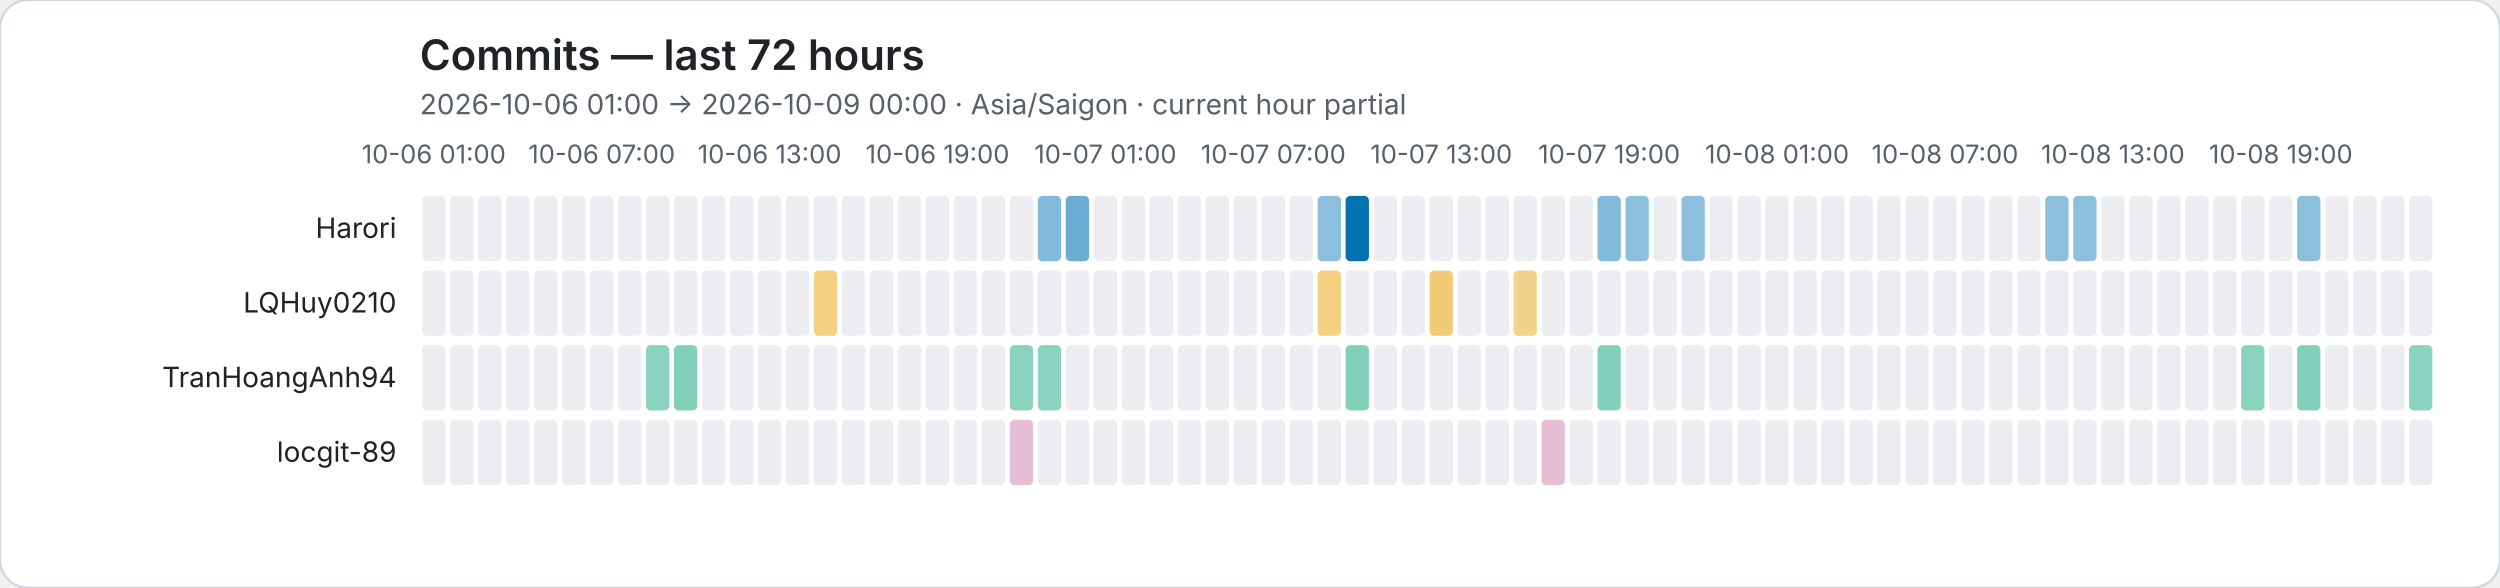
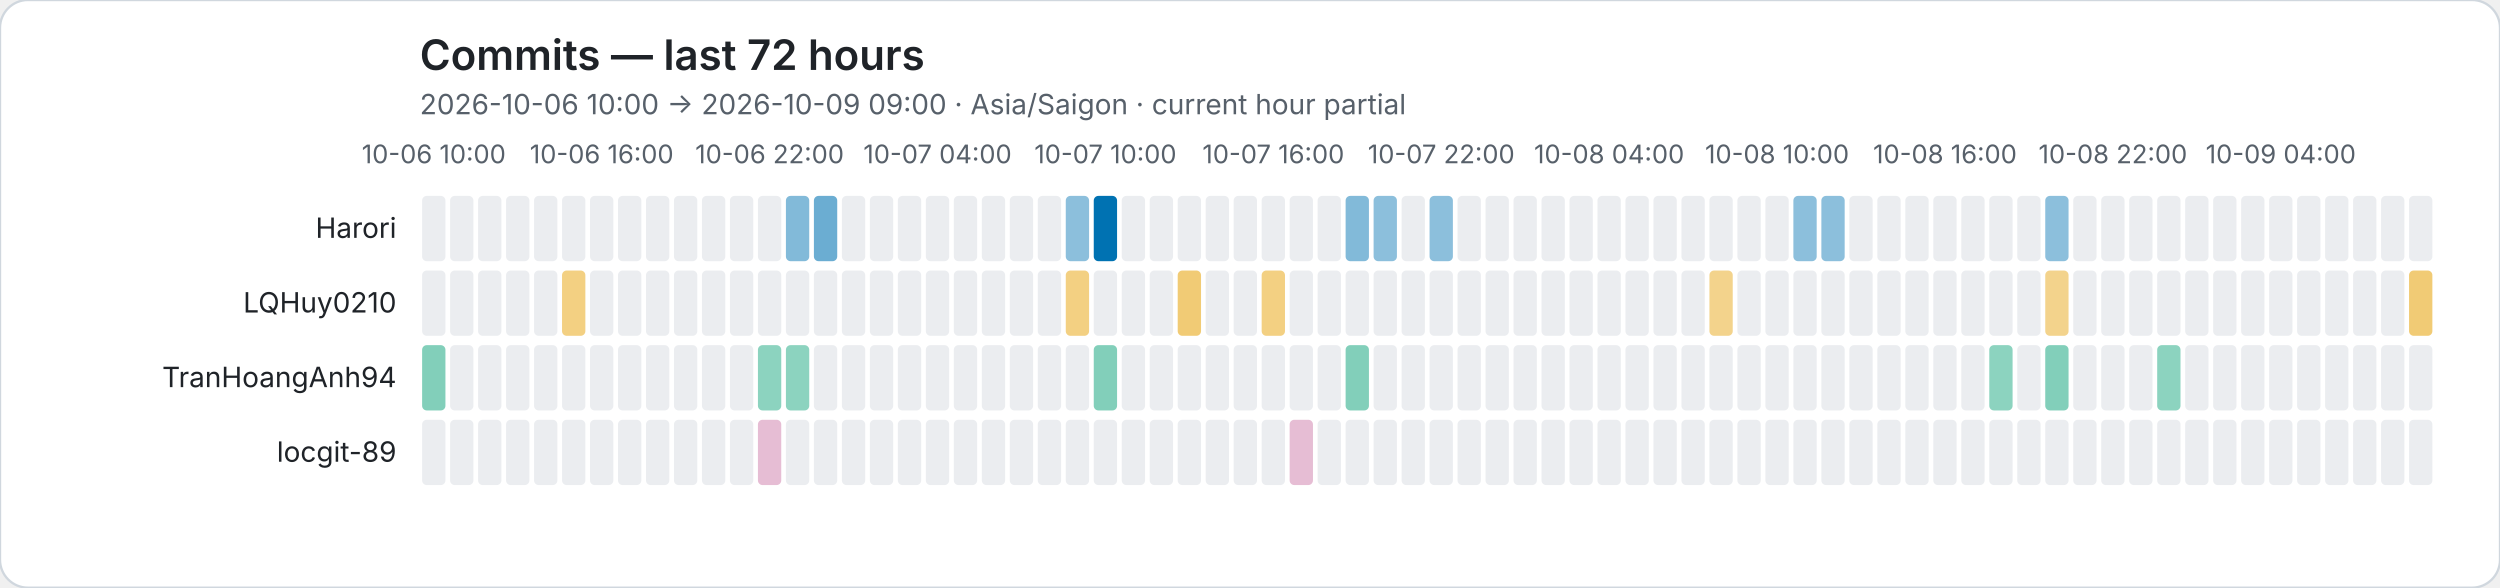
<svg xmlns="http://www.w3.org/2000/svg" role="img" viewBox="0 0 1072 252">
  <rect width="1072" height="252" rx="12" fill="#ffffff" stroke="#d0d7de" />
  <style>text{font-family:system-ui,-apple-system,BlinkMacSystemFont,"Segoe UI",sans-serif}.axis{fill:#57606a;font-size:11px}.heading{fill:#1f2328;font-size:18px;font-weight:600}.subheading{fill:#57606a;font-size:12px}.name{fill:#1f2328;font-size:12px}</style>
  <text class="heading" x="180" y="30">Commits — last 72 hours</text>
-   <text class="subheading" x="180" y="49">2026-10-06 01:00 → 2026-10-09 00:00 · Asia/Saigon · current hour partial</text>
-   <text class="axis" x="186" y="70" text-anchor="middle">10-06 01:00</text>
-   <text class="axis" x="258" y="70" text-anchor="middle">10-06 07:00</text>
-   <text class="axis" x="330" y="70" text-anchor="middle">10-06 13:00</text>
-   <text class="axis" x="402" y="70" text-anchor="middle">10-06 19:00</text>
-   <text class="axis" x="474" y="70" text-anchor="middle">10-07 01:00</text>
-   <text class="axis" x="546" y="70" text-anchor="middle">10-07 07:00</text>
-   <text class="axis" x="618" y="70" text-anchor="middle">10-07 13:00</text>
-   <text class="axis" x="690" y="70" text-anchor="middle">10-07 19:00</text>
-   <text class="axis" x="762" y="70" text-anchor="middle">10-08 01:00</text>
-   <text class="axis" x="834" y="70" text-anchor="middle">10-08 07:00</text>
-   <text class="axis" x="906" y="70" text-anchor="middle">10-08 13:00</text>
-   <text class="axis" x="978" y="70" text-anchor="middle">10-08 19:00</text>
+   <text class="subheading" x="180" y="49">2026-10-06 10:00 → 2026-10-09 09:00 · Asia/Saigon · current hour partial</text>
+   <text class="axis" x="186" y="70" text-anchor="middle">10-06 10:00</text>
+   <text class="axis" x="258" y="70" text-anchor="middle">10-06 16:00</text>
+   <text class="axis" x="330" y="70" text-anchor="middle">10-06 22:00</text>
+   <text class="axis" x="402" y="70" text-anchor="middle">10-07 04:00</text>
+   <text class="axis" x="474" y="70" text-anchor="middle">10-07 10:00</text>
+   <text class="axis" x="546" y="70" text-anchor="middle">10-07 16:00</text>
+   <text class="axis" x="618" y="70" text-anchor="middle">10-07 22:00</text>
+   <text class="axis" x="690" y="70" text-anchor="middle">10-08 04:00</text>
+   <text class="axis" x="762" y="70" text-anchor="middle">10-08 10:00</text>
+   <text class="axis" x="834" y="70" text-anchor="middle">10-08 16:00</text>
+   <text class="axis" x="906" y="70" text-anchor="middle">10-08 22:00</text>
+   <text class="axis" x="978" y="70" text-anchor="middle">10-09 04:00</text>
  <text class="name" x="170" y="102" text-anchor="end">Harori</text>
  <rect data-hour="0" x="181" y="84" width="10" height="28" rx="2" fill="#ebedf0" />
  <rect data-hour="1" x="193" y="84" width="10" height="28" rx="2" fill="#ebedf0" />
  <rect data-hour="2" x="205" y="84" width="10" height="28" rx="2" fill="#ebedf0" />
  <rect data-hour="3" x="217" y="84" width="10" height="28" rx="2" fill="#ebedf0" />
  <rect data-hour="4" x="229" y="84" width="10" height="28" rx="2" fill="#ebedf0" />
  <rect data-hour="5" x="241" y="84" width="10" height="28" rx="2" fill="#ebedf0" />
  <rect data-hour="6" x="253" y="84" width="10" height="28" rx="2" fill="#ebedf0" />
  <rect data-hour="7" x="265" y="84" width="10" height="28" rx="2" fill="#ebedf0" />
  <rect data-hour="8" x="277" y="84" width="10" height="28" rx="2" fill="#ebedf0" />
  <rect data-hour="9" x="289" y="84" width="10" height="28" rx="2" fill="#ebedf0" />
  <rect data-hour="10" x="301" y="84" width="10" height="28" rx="2" fill="#ebedf0" />
  <rect data-hour="11" x="313" y="84" width="10" height="28" rx="2" fill="#ebedf0" />
  <rect data-hour="12" x="325" y="84" width="10" height="28" rx="2" fill="#ebedf0" />
-   <rect data-hour="13" x="337" y="84" width="10" height="28" rx="2" fill="#ebedf0" />
-   <rect data-hour="14" x="349" y="84" width="10" height="28" rx="2" fill="#ebedf0" />
+   <rect data-hour="13" x="337" y="84" width="10" height="28" rx="2" fill="rgba(0, 114, 178, 0.49)" />
+   <rect data-hour="14" x="349" y="84" width="10" height="28" rx="2" fill="rgba(0, 114, 178, 0.58)" />
  <rect data-hour="15" x="361" y="84" width="10" height="28" rx="2" fill="#ebedf0" />
  <rect data-hour="16" x="373" y="84" width="10" height="28" rx="2" fill="#ebedf0" />
  <rect data-hour="17" x="385" y="84" width="10" height="28" rx="2" fill="#ebedf0" />
  <rect data-hour="18" x="397" y="84" width="10" height="28" rx="2" fill="#ebedf0" />
  <rect data-hour="19" x="409" y="84" width="10" height="28" rx="2" fill="#ebedf0" />
  <rect data-hour="20" x="421" y="84" width="10" height="28" rx="2" fill="#ebedf0" />
  <rect data-hour="21" x="433" y="84" width="10" height="28" rx="2" fill="#ebedf0" />
-   <rect data-hour="22" x="445" y="84" width="10" height="28" rx="2" fill="rgba(0, 114, 178, 0.49)" />
-   <rect data-hour="23" x="457" y="84" width="10" height="28" rx="2" fill="rgba(0, 114, 178, 0.58)" />
-   <rect data-hour="24" x="469" y="84" width="10" height="28" rx="2" fill="#ebedf0" />
+   <rect data-hour="22" x="445" y="84" width="10" height="28" rx="2" fill="#ebedf0" />
+   <rect data-hour="23" x="457" y="84" width="10" height="28" rx="2" fill="rgba(0, 114, 178, 0.45)" />
+   <rect data-hour="24" x="469" y="84" width="10" height="28" rx="2" fill="rgba(0, 114, 178, 1.00)" />
  <rect data-hour="25" x="481" y="84" width="10" height="28" rx="2" fill="#ebedf0" />
  <rect data-hour="26" x="493" y="84" width="10" height="28" rx="2" fill="#ebedf0" />
  <rect data-hour="27" x="505" y="84" width="10" height="28" rx="2" fill="#ebedf0" />
  <rect data-hour="28" x="517" y="84" width="10" height="28" rx="2" fill="#ebedf0" />
  <rect data-hour="29" x="529" y="84" width="10" height="28" rx="2" fill="#ebedf0" />
  <rect data-hour="30" x="541" y="84" width="10" height="28" rx="2" fill="#ebedf0" />
  <rect data-hour="31" x="553" y="84" width="10" height="28" rx="2" fill="#ebedf0" />
-   <rect data-hour="32" x="565" y="84" width="10" height="28" rx="2" fill="rgba(0, 114, 178, 0.45)" />
-   <rect data-hour="33" x="577" y="84" width="10" height="28" rx="2" fill="rgba(0, 114, 178, 1.00)" />
-   <rect data-hour="34" x="589" y="84" width="10" height="28" rx="2" fill="#ebedf0" />
+   <rect data-hour="32" x="565" y="84" width="10" height="28" rx="2" fill="#ebedf0" />
+   <rect data-hour="33" x="577" y="84" width="10" height="28" rx="2" fill="rgba(0, 114, 178, 0.49)" />
+   <rect data-hour="34" x="589" y="84" width="10" height="28" rx="2" fill="rgba(0, 114, 178, 0.45)" />
  <rect data-hour="35" x="601" y="84" width="10" height="28" rx="2" fill="#ebedf0" />
-   <rect data-hour="36" x="613" y="84" width="10" height="28" rx="2" fill="#ebedf0" />
+   <rect data-hour="36" x="613" y="84" width="10" height="28" rx="2" fill="rgba(0, 114, 178, 0.45)" />
  <rect data-hour="37" x="625" y="84" width="10" height="28" rx="2" fill="#ebedf0" />
  <rect data-hour="38" x="637" y="84" width="10" height="28" rx="2" fill="#ebedf0" />
  <rect data-hour="39" x="649" y="84" width="10" height="28" rx="2" fill="#ebedf0" />
  <rect data-hour="40" x="661" y="84" width="10" height="28" rx="2" fill="#ebedf0" />
  <rect data-hour="41" x="673" y="84" width="10" height="28" rx="2" fill="#ebedf0" />
-   <rect data-hour="42" x="685" y="84" width="10" height="28" rx="2" fill="rgba(0, 114, 178, 0.49)" />
-   <rect data-hour="43" x="697" y="84" width="10" height="28" rx="2" fill="rgba(0, 114, 178, 0.45)" />
+   <rect data-hour="42" x="685" y="84" width="10" height="28" rx="2" fill="#ebedf0" />
+   <rect data-hour="43" x="697" y="84" width="10" height="28" rx="2" fill="#ebedf0" />
  <rect data-hour="44" x="709" y="84" width="10" height="28" rx="2" fill="#ebedf0" />
-   <rect data-hour="45" x="721" y="84" width="10" height="28" rx="2" fill="rgba(0, 114, 178, 0.45)" />
+   <rect data-hour="45" x="721" y="84" width="10" height="28" rx="2" fill="#ebedf0" />
  <rect data-hour="46" x="733" y="84" width="10" height="28" rx="2" fill="#ebedf0" />
  <rect data-hour="47" x="745" y="84" width="10" height="28" rx="2" fill="#ebedf0" />
  <rect data-hour="48" x="757" y="84" width="10" height="28" rx="2" fill="#ebedf0" />
-   <rect data-hour="49" x="769" y="84" width="10" height="28" rx="2" fill="#ebedf0" />
-   <rect data-hour="50" x="781" y="84" width="10" height="28" rx="2" fill="#ebedf0" />
+   <rect data-hour="49" x="769" y="84" width="10" height="28" rx="2" fill="rgba(0, 114, 178, 0.45)" />
+   <rect data-hour="50" x="781" y="84" width="10" height="28" rx="2" fill="rgba(0, 114, 178, 0.45)" />
  <rect data-hour="51" x="793" y="84" width="10" height="28" rx="2" fill="#ebedf0" />
  <rect data-hour="52" x="805" y="84" width="10" height="28" rx="2" fill="#ebedf0" />
  <rect data-hour="53" x="817" y="84" width="10" height="28" rx="2" fill="#ebedf0" />
  <rect data-hour="54" x="829" y="84" width="10" height="28" rx="2" fill="#ebedf0" />
  <rect data-hour="55" x="841" y="84" width="10" height="28" rx="2" fill="#ebedf0" />
  <rect data-hour="56" x="853" y="84" width="10" height="28" rx="2" fill="#ebedf0" />
  <rect data-hour="57" x="865" y="84" width="10" height="28" rx="2" fill="#ebedf0" />
  <rect data-hour="58" x="877" y="84" width="10" height="28" rx="2" fill="rgba(0, 114, 178, 0.45)" />
-   <rect data-hour="59" x="889" y="84" width="10" height="28" rx="2" fill="rgba(0, 114, 178, 0.45)" />
+   <rect data-hour="59" x="889" y="84" width="10" height="28" rx="2" fill="#ebedf0" />
  <rect data-hour="60" x="901" y="84" width="10" height="28" rx="2" fill="#ebedf0" />
  <rect data-hour="61" x="913" y="84" width="10" height="28" rx="2" fill="#ebedf0" />
  <rect data-hour="62" x="925" y="84" width="10" height="28" rx="2" fill="#ebedf0" />
  <rect data-hour="63" x="937" y="84" width="10" height="28" rx="2" fill="#ebedf0" />
  <rect data-hour="64" x="949" y="84" width="10" height="28" rx="2" fill="#ebedf0" />
  <rect data-hour="65" x="961" y="84" width="10" height="28" rx="2" fill="#ebedf0" />
  <rect data-hour="66" x="973" y="84" width="10" height="28" rx="2" fill="#ebedf0" />
-   <rect data-hour="67" x="985" y="84" width="10" height="28" rx="2" fill="rgba(0, 114, 178, 0.45)" />
+   <rect data-hour="67" x="985" y="84" width="10" height="28" rx="2" fill="#ebedf0" />
  <rect data-hour="68" x="997" y="84" width="10" height="28" rx="2" fill="#ebedf0" />
  <rect data-hour="69" x="1009" y="84" width="10" height="28" rx="2" fill="#ebedf0" />
  <rect data-hour="70" x="1021" y="84" width="10" height="28" rx="2" fill="#ebedf0" />
  <rect data-hour="71" x="1033" y="84" width="10" height="28" rx="2" fill="#ebedf0" />
  <text class="name" x="170" y="134" text-anchor="end">LQHuy0210</text>
  <rect data-hour="0" x="181" y="116" width="10" height="28" rx="2" fill="#ebedf0" />
  <rect data-hour="1" x="193" y="116" width="10" height="28" rx="2" fill="#ebedf0" />
  <rect data-hour="2" x="205" y="116" width="10" height="28" rx="2" fill="#ebedf0" />
  <rect data-hour="3" x="217" y="116" width="10" height="28" rx="2" fill="#ebedf0" />
  <rect data-hour="4" x="229" y="116" width="10" height="28" rx="2" fill="#ebedf0" />
-   <rect data-hour="5" x="241" y="116" width="10" height="28" rx="2" fill="#ebedf0" />
+   <rect data-hour="5" x="241" y="116" width="10" height="28" rx="2" fill="rgba(230, 159, 0, 0.49)" />
  <rect data-hour="6" x="253" y="116" width="10" height="28" rx="2" fill="#ebedf0" />
  <rect data-hour="7" x="265" y="116" width="10" height="28" rx="2" fill="#ebedf0" />
  <rect data-hour="8" x="277" y="116" width="10" height="28" rx="2" fill="#ebedf0" />
  <rect data-hour="9" x="289" y="116" width="10" height="28" rx="2" fill="#ebedf0" />
  <rect data-hour="10" x="301" y="116" width="10" height="28" rx="2" fill="#ebedf0" />
  <rect data-hour="11" x="313" y="116" width="10" height="28" rx="2" fill="#ebedf0" />
  <rect data-hour="12" x="325" y="116" width="10" height="28" rx="2" fill="#ebedf0" />
  <rect data-hour="13" x="337" y="116" width="10" height="28" rx="2" fill="#ebedf0" />
-   <rect data-hour="14" x="349" y="116" width="10" height="28" rx="2" fill="rgba(230, 159, 0, 0.49)" />
+   <rect data-hour="14" x="349" y="116" width="10" height="28" rx="2" fill="#ebedf0" />
  <rect data-hour="15" x="361" y="116" width="10" height="28" rx="2" fill="#ebedf0" />
  <rect data-hour="16" x="373" y="116" width="10" height="28" rx="2" fill="#ebedf0" />
  <rect data-hour="17" x="385" y="116" width="10" height="28" rx="2" fill="#ebedf0" />
  <rect data-hour="18" x="397" y="116" width="10" height="28" rx="2" fill="#ebedf0" />
  <rect data-hour="19" x="409" y="116" width="10" height="28" rx="2" fill="#ebedf0" />
  <rect data-hour="20" x="421" y="116" width="10" height="28" rx="2" fill="#ebedf0" />
  <rect data-hour="21" x="433" y="116" width="10" height="28" rx="2" fill="#ebedf0" />
  <rect data-hour="22" x="445" y="116" width="10" height="28" rx="2" fill="#ebedf0" />
-   <rect data-hour="23" x="457" y="116" width="10" height="28" rx="2" fill="#ebedf0" />
+   <rect data-hour="23" x="457" y="116" width="10" height="28" rx="2" fill="rgba(230, 159, 0, 0.49)" />
  <rect data-hour="24" x="469" y="116" width="10" height="28" rx="2" fill="#ebedf0" />
  <rect data-hour="25" x="481" y="116" width="10" height="28" rx="2" fill="#ebedf0" />
  <rect data-hour="26" x="493" y="116" width="10" height="28" rx="2" fill="#ebedf0" />
-   <rect data-hour="27" x="505" y="116" width="10" height="28" rx="2" fill="#ebedf0" />
+   <rect data-hour="27" x="505" y="116" width="10" height="28" rx="2" fill="rgba(230, 159, 0, 0.54)" />
  <rect data-hour="28" x="517" y="116" width="10" height="28" rx="2" fill="#ebedf0" />
  <rect data-hour="29" x="529" y="116" width="10" height="28" rx="2" fill="#ebedf0" />
-   <rect data-hour="30" x="541" y="116" width="10" height="28" rx="2" fill="#ebedf0" />
+   <rect data-hour="30" x="541" y="116" width="10" height="28" rx="2" fill="rgba(230, 159, 0, 0.49)" />
  <rect data-hour="31" x="553" y="116" width="10" height="28" rx="2" fill="#ebedf0" />
-   <rect data-hour="32" x="565" y="116" width="10" height="28" rx="2" fill="rgba(230, 159, 0, 0.49)" />
+   <rect data-hour="32" x="565" y="116" width="10" height="28" rx="2" fill="#ebedf0" />
  <rect data-hour="33" x="577" y="116" width="10" height="28" rx="2" fill="#ebedf0" />
  <rect data-hour="34" x="589" y="116" width="10" height="28" rx="2" fill="#ebedf0" />
  <rect data-hour="35" x="601" y="116" width="10" height="28" rx="2" fill="#ebedf0" />
-   <rect data-hour="36" x="613" y="116" width="10" height="28" rx="2" fill="rgba(230, 159, 0, 0.54)" />
+   <rect data-hour="36" x="613" y="116" width="10" height="28" rx="2" fill="#ebedf0" />
  <rect data-hour="37" x="625" y="116" width="10" height="28" rx="2" fill="#ebedf0" />
  <rect data-hour="38" x="637" y="116" width="10" height="28" rx="2" fill="#ebedf0" />
-   <rect data-hour="39" x="649" y="116" width="10" height="28" rx="2" fill="rgba(230, 159, 0, 0.45)" />
+   <rect data-hour="39" x="649" y="116" width="10" height="28" rx="2" fill="#ebedf0" />
  <rect data-hour="40" x="661" y="116" width="10" height="28" rx="2" fill="#ebedf0" />
  <rect data-hour="41" x="673" y="116" width="10" height="28" rx="2" fill="#ebedf0" />
  <rect data-hour="42" x="685" y="116" width="10" height="28" rx="2" fill="#ebedf0" />
  <rect data-hour="43" x="697" y="116" width="10" height="28" rx="2" fill="#ebedf0" />
  <rect data-hour="44" x="709" y="116" width="10" height="28" rx="2" fill="#ebedf0" />
  <rect data-hour="45" x="721" y="116" width="10" height="28" rx="2" fill="#ebedf0" />
-   <rect data-hour="46" x="733" y="116" width="10" height="28" rx="2" fill="#ebedf0" />
+   <rect data-hour="46" x="733" y="116" width="10" height="28" rx="2" fill="rgba(230, 159, 0, 0.45)" />
  <rect data-hour="47" x="745" y="116" width="10" height="28" rx="2" fill="#ebedf0" />
  <rect data-hour="48" x="757" y="116" width="10" height="28" rx="2" fill="#ebedf0" />
  <rect data-hour="49" x="769" y="116" width="10" height="28" rx="2" fill="#ebedf0" />
  <rect data-hour="50" x="781" y="116" width="10" height="28" rx="2" fill="#ebedf0" />
  <rect data-hour="51" x="793" y="116" width="10" height="28" rx="2" fill="#ebedf0" />
  <rect data-hour="52" x="805" y="116" width="10" height="28" rx="2" fill="#ebedf0" />
  <rect data-hour="53" x="817" y="116" width="10" height="28" rx="2" fill="#ebedf0" />
  <rect data-hour="54" x="829" y="116" width="10" height="28" rx="2" fill="#ebedf0" />
  <rect data-hour="55" x="841" y="116" width="10" height="28" rx="2" fill="#ebedf0" />
  <rect data-hour="56" x="853" y="116" width="10" height="28" rx="2" fill="#ebedf0" />
  <rect data-hour="57" x="865" y="116" width="10" height="28" rx="2" fill="#ebedf0" />
-   <rect data-hour="58" x="877" y="116" width="10" height="28" rx="2" fill="#ebedf0" />
+   <rect data-hour="58" x="877" y="116" width="10" height="28" rx="2" fill="rgba(230, 159, 0, 0.45)" />
  <rect data-hour="59" x="889" y="116" width="10" height="28" rx="2" fill="#ebedf0" />
  <rect data-hour="60" x="901" y="116" width="10" height="28" rx="2" fill="#ebedf0" />
  <rect data-hour="61" x="913" y="116" width="10" height="28" rx="2" fill="#ebedf0" />
  <rect data-hour="62" x="925" y="116" width="10" height="28" rx="2" fill="#ebedf0" />
  <rect data-hour="63" x="937" y="116" width="10" height="28" rx="2" fill="#ebedf0" />
  <rect data-hour="64" x="949" y="116" width="10" height="28" rx="2" fill="#ebedf0" />
  <rect data-hour="65" x="961" y="116" width="10" height="28" rx="2" fill="#ebedf0" />
  <rect data-hour="66" x="973" y="116" width="10" height="28" rx="2" fill="#ebedf0" />
  <rect data-hour="67" x="985" y="116" width="10" height="28" rx="2" fill="#ebedf0" />
  <rect data-hour="68" x="997" y="116" width="10" height="28" rx="2" fill="#ebedf0" />
  <rect data-hour="69" x="1009" y="116" width="10" height="28" rx="2" fill="#ebedf0" />
  <rect data-hour="70" x="1021" y="116" width="10" height="28" rx="2" fill="#ebedf0" />
-   <rect data-hour="71" x="1033" y="116" width="10" height="28" rx="2" fill="#ebedf0" />
+   <rect data-hour="71" x="1033" y="116" width="10" height="28" rx="2" fill="rgba(230, 159, 0, 0.54)" />
  <text class="name" x="170" y="166" text-anchor="end">TranHoangAnh94</text>
-   <rect data-hour="0" x="181" y="148" width="10" height="28" rx="2" fill="#ebedf0" />
+   <rect data-hour="0" x="181" y="148" width="10" height="28" rx="2" fill="rgba(0, 158, 115, 0.49)" />
  <rect data-hour="1" x="193" y="148" width="10" height="28" rx="2" fill="#ebedf0" />
  <rect data-hour="2" x="205" y="148" width="10" height="28" rx="2" fill="#ebedf0" />
  <rect data-hour="3" x="217" y="148" width="10" height="28" rx="2" fill="#ebedf0" />
  <rect data-hour="4" x="229" y="148" width="10" height="28" rx="2" fill="#ebedf0" />
  <rect data-hour="5" x="241" y="148" width="10" height="28" rx="2" fill="#ebedf0" />
  <rect data-hour="6" x="253" y="148" width="10" height="28" rx="2" fill="#ebedf0" />
  <rect data-hour="7" x="265" y="148" width="10" height="28" rx="2" fill="#ebedf0" />
-   <rect data-hour="8" x="277" y="148" width="10" height="28" rx="2" fill="rgba(0, 158, 115, 0.45)" />
-   <rect data-hour="9" x="289" y="148" width="10" height="28" rx="2" fill="rgba(0, 158, 115, 0.49)" />
+   <rect data-hour="8" x="277" y="148" width="10" height="28" rx="2" fill="#ebedf0" />
+   <rect data-hour="9" x="289" y="148" width="10" height="28" rx="2" fill="#ebedf0" />
  <rect data-hour="10" x="301" y="148" width="10" height="28" rx="2" fill="#ebedf0" />
  <rect data-hour="11" x="313" y="148" width="10" height="28" rx="2" fill="#ebedf0" />
-   <rect data-hour="12" x="325" y="148" width="10" height="28" rx="2" fill="#ebedf0" />
-   <rect data-hour="13" x="337" y="148" width="10" height="28" rx="2" fill="#ebedf0" />
+   <rect data-hour="12" x="325" y="148" width="10" height="28" rx="2" fill="rgba(0, 158, 115, 0.45)" />
+   <rect data-hour="13" x="337" y="148" width="10" height="28" rx="2" fill="rgba(0, 158, 115, 0.45)" />
  <rect data-hour="14" x="349" y="148" width="10" height="28" rx="2" fill="#ebedf0" />
  <rect data-hour="15" x="361" y="148" width="10" height="28" rx="2" fill="#ebedf0" />
  <rect data-hour="16" x="373" y="148" width="10" height="28" rx="2" fill="#ebedf0" />
  <rect data-hour="17" x="385" y="148" width="10" height="28" rx="2" fill="#ebedf0" />
  <rect data-hour="18" x="397" y="148" width="10" height="28" rx="2" fill="#ebedf0" />
  <rect data-hour="19" x="409" y="148" width="10" height="28" rx="2" fill="#ebedf0" />
  <rect data-hour="20" x="421" y="148" width="10" height="28" rx="2" fill="#ebedf0" />
-   <rect data-hour="21" x="433" y="148" width="10" height="28" rx="2" fill="rgba(0, 158, 115, 0.45)" />
-   <rect data-hour="22" x="445" y="148" width="10" height="28" rx="2" fill="rgba(0, 158, 115, 0.45)" />
+   <rect data-hour="21" x="433" y="148" width="10" height="28" rx="2" fill="#ebedf0" />
+   <rect data-hour="22" x="445" y="148" width="10" height="28" rx="2" fill="#ebedf0" />
  <rect data-hour="23" x="457" y="148" width="10" height="28" rx="2" fill="#ebedf0" />
-   <rect data-hour="24" x="469" y="148" width="10" height="28" rx="2" fill="#ebedf0" />
+   <rect data-hour="24" x="469" y="148" width="10" height="28" rx="2" fill="rgba(0, 158, 115, 0.49)" />
  <rect data-hour="25" x="481" y="148" width="10" height="28" rx="2" fill="#ebedf0" />
  <rect data-hour="26" x="493" y="148" width="10" height="28" rx="2" fill="#ebedf0" />
  <rect data-hour="27" x="505" y="148" width="10" height="28" rx="2" fill="#ebedf0" />
  <rect data-hour="28" x="517" y="148" width="10" height="28" rx="2" fill="#ebedf0" />
  <rect data-hour="29" x="529" y="148" width="10" height="28" rx="2" fill="#ebedf0" />
  <rect data-hour="30" x="541" y="148" width="10" height="28" rx="2" fill="#ebedf0" />
  <rect data-hour="31" x="553" y="148" width="10" height="28" rx="2" fill="#ebedf0" />
  <rect data-hour="32" x="565" y="148" width="10" height="28" rx="2" fill="#ebedf0" />
  <rect data-hour="33" x="577" y="148" width="10" height="28" rx="2" fill="rgba(0, 158, 115, 0.49)" />
  <rect data-hour="34" x="589" y="148" width="10" height="28" rx="2" fill="#ebedf0" />
  <rect data-hour="35" x="601" y="148" width="10" height="28" rx="2" fill="#ebedf0" />
  <rect data-hour="36" x="613" y="148" width="10" height="28" rx="2" fill="#ebedf0" />
  <rect data-hour="37" x="625" y="148" width="10" height="28" rx="2" fill="#ebedf0" />
  <rect data-hour="38" x="637" y="148" width="10" height="28" rx="2" fill="#ebedf0" />
  <rect data-hour="39" x="649" y="148" width="10" height="28" rx="2" fill="#ebedf0" />
  <rect data-hour="40" x="661" y="148" width="10" height="28" rx="2" fill="#ebedf0" />
  <rect data-hour="41" x="673" y="148" width="10" height="28" rx="2" fill="#ebedf0" />
-   <rect data-hour="42" x="685" y="148" width="10" height="28" rx="2" fill="rgba(0, 158, 115, 0.49)" />
+   <rect data-hour="42" x="685" y="148" width="10" height="28" rx="2" fill="#ebedf0" />
  <rect data-hour="43" x="697" y="148" width="10" height="28" rx="2" fill="#ebedf0" />
  <rect data-hour="44" x="709" y="148" width="10" height="28" rx="2" fill="#ebedf0" />
  <rect data-hour="45" x="721" y="148" width="10" height="28" rx="2" fill="#ebedf0" />
  <rect data-hour="46" x="733" y="148" width="10" height="28" rx="2" fill="#ebedf0" />
  <rect data-hour="47" x="745" y="148" width="10" height="28" rx="2" fill="#ebedf0" />
  <rect data-hour="48" x="757" y="148" width="10" height="28" rx="2" fill="#ebedf0" />
  <rect data-hour="49" x="769" y="148" width="10" height="28" rx="2" fill="#ebedf0" />
  <rect data-hour="50" x="781" y="148" width="10" height="28" rx="2" fill="#ebedf0" />
  <rect data-hour="51" x="793" y="148" width="10" height="28" rx="2" fill="#ebedf0" />
  <rect data-hour="52" x="805" y="148" width="10" height="28" rx="2" fill="#ebedf0" />
  <rect data-hour="53" x="817" y="148" width="10" height="28" rx="2" fill="#ebedf0" />
  <rect data-hour="54" x="829" y="148" width="10" height="28" rx="2" fill="#ebedf0" />
  <rect data-hour="55" x="841" y="148" width="10" height="28" rx="2" fill="#ebedf0" />
-   <rect data-hour="56" x="853" y="148" width="10" height="28" rx="2" fill="#ebedf0" />
+   <rect data-hour="56" x="853" y="148" width="10" height="28" rx="2" fill="rgba(0, 158, 115, 0.45)" />
  <rect data-hour="57" x="865" y="148" width="10" height="28" rx="2" fill="#ebedf0" />
-   <rect data-hour="58" x="877" y="148" width="10" height="28" rx="2" fill="#ebedf0" />
+   <rect data-hour="58" x="877" y="148" width="10" height="28" rx="2" fill="rgba(0, 158, 115, 0.49)" />
  <rect data-hour="59" x="889" y="148" width="10" height="28" rx="2" fill="#ebedf0" />
  <rect data-hour="60" x="901" y="148" width="10" height="28" rx="2" fill="#ebedf0" />
  <rect data-hour="61" x="913" y="148" width="10" height="28" rx="2" fill="#ebedf0" />
-   <rect data-hour="62" x="925" y="148" width="10" height="28" rx="2" fill="#ebedf0" />
+   <rect data-hour="62" x="925" y="148" width="10" height="28" rx="2" fill="rgba(0, 158, 115, 0.45)" />
  <rect data-hour="63" x="937" y="148" width="10" height="28" rx="2" fill="#ebedf0" />
  <rect data-hour="64" x="949" y="148" width="10" height="28" rx="2" fill="#ebedf0" />
-   <rect data-hour="65" x="961" y="148" width="10" height="28" rx="2" fill="rgba(0, 158, 115, 0.45)" />
+   <rect data-hour="65" x="961" y="148" width="10" height="28" rx="2" fill="#ebedf0" />
  <rect data-hour="66" x="973" y="148" width="10" height="28" rx="2" fill="#ebedf0" />
-   <rect data-hour="67" x="985" y="148" width="10" height="28" rx="2" fill="rgba(0, 158, 115, 0.49)" />
+   <rect data-hour="67" x="985" y="148" width="10" height="28" rx="2" fill="#ebedf0" />
  <rect data-hour="68" x="997" y="148" width="10" height="28" rx="2" fill="#ebedf0" />
  <rect data-hour="69" x="1009" y="148" width="10" height="28" rx="2" fill="#ebedf0" />
  <rect data-hour="70" x="1021" y="148" width="10" height="28" rx="2" fill="#ebedf0" />
-   <rect data-hour="71" x="1033" y="148" width="10" height="28" rx="2" fill="rgba(0, 158, 115, 0.45)" />
+   <rect data-hour="71" x="1033" y="148" width="10" height="28" rx="2" fill="#ebedf0" />
  <text class="name" x="170" y="198" text-anchor="end">locgit-89</text>
  <rect data-hour="0" x="181" y="180" width="10" height="28" rx="2" fill="#ebedf0" />
  <rect data-hour="1" x="193" y="180" width="10" height="28" rx="2" fill="#ebedf0" />
  <rect data-hour="2" x="205" y="180" width="10" height="28" rx="2" fill="#ebedf0" />
  <rect data-hour="3" x="217" y="180" width="10" height="28" rx="2" fill="#ebedf0" />
  <rect data-hour="4" x="229" y="180" width="10" height="28" rx="2" fill="#ebedf0" />
  <rect data-hour="5" x="241" y="180" width="10" height="28" rx="2" fill="#ebedf0" />
  <rect data-hour="6" x="253" y="180" width="10" height="28" rx="2" fill="#ebedf0" />
  <rect data-hour="7" x="265" y="180" width="10" height="28" rx="2" fill="#ebedf0" />
  <rect data-hour="8" x="277" y="180" width="10" height="28" rx="2" fill="#ebedf0" />
  <rect data-hour="9" x="289" y="180" width="10" height="28" rx="2" fill="#ebedf0" />
  <rect data-hour="10" x="301" y="180" width="10" height="28" rx="2" fill="#ebedf0" />
  <rect data-hour="11" x="313" y="180" width="10" height="28" rx="2" fill="#ebedf0" />
-   <rect data-hour="12" x="325" y="180" width="10" height="28" rx="2" fill="#ebedf0" />
+   <rect data-hour="12" x="325" y="180" width="10" height="28" rx="2" fill="rgba(204, 121, 167, 0.49)" />
  <rect data-hour="13" x="337" y="180" width="10" height="28" rx="2" fill="#ebedf0" />
  <rect data-hour="14" x="349" y="180" width="10" height="28" rx="2" fill="#ebedf0" />
  <rect data-hour="15" x="361" y="180" width="10" height="28" rx="2" fill="#ebedf0" />
  <rect data-hour="16" x="373" y="180" width="10" height="28" rx="2" fill="#ebedf0" />
  <rect data-hour="17" x="385" y="180" width="10" height="28" rx="2" fill="#ebedf0" />
  <rect data-hour="18" x="397" y="180" width="10" height="28" rx="2" fill="#ebedf0" />
  <rect data-hour="19" x="409" y="180" width="10" height="28" rx="2" fill="#ebedf0" />
  <rect data-hour="20" x="421" y="180" width="10" height="28" rx="2" fill="#ebedf0" />
-   <rect data-hour="21" x="433" y="180" width="10" height="28" rx="2" fill="rgba(204, 121, 167, 0.49)" />
+   <rect data-hour="21" x="433" y="180" width="10" height="28" rx="2" fill="#ebedf0" />
  <rect data-hour="22" x="445" y="180" width="10" height="28" rx="2" fill="#ebedf0" />
  <rect data-hour="23" x="457" y="180" width="10" height="28" rx="2" fill="#ebedf0" />
  <rect data-hour="24" x="469" y="180" width="10" height="28" rx="2" fill="#ebedf0" />
  <rect data-hour="25" x="481" y="180" width="10" height="28" rx="2" fill="#ebedf0" />
  <rect data-hour="26" x="493" y="180" width="10" height="28" rx="2" fill="#ebedf0" />
  <rect data-hour="27" x="505" y="180" width="10" height="28" rx="2" fill="#ebedf0" />
  <rect data-hour="28" x="517" y="180" width="10" height="28" rx="2" fill="#ebedf0" />
  <rect data-hour="29" x="529" y="180" width="10" height="28" rx="2" fill="#ebedf0" />
  <rect data-hour="30" x="541" y="180" width="10" height="28" rx="2" fill="#ebedf0" />
-   <rect data-hour="31" x="553" y="180" width="10" height="28" rx="2" fill="#ebedf0" />
+   <rect data-hour="31" x="553" y="180" width="10" height="28" rx="2" fill="rgba(204, 121, 167, 0.49)" />
  <rect data-hour="32" x="565" y="180" width="10" height="28" rx="2" fill="#ebedf0" />
  <rect data-hour="33" x="577" y="180" width="10" height="28" rx="2" fill="#ebedf0" />
  <rect data-hour="34" x="589" y="180" width="10" height="28" rx="2" fill="#ebedf0" />
  <rect data-hour="35" x="601" y="180" width="10" height="28" rx="2" fill="#ebedf0" />
  <rect data-hour="36" x="613" y="180" width="10" height="28" rx="2" fill="#ebedf0" />
  <rect data-hour="37" x="625" y="180" width="10" height="28" rx="2" fill="#ebedf0" />
  <rect data-hour="38" x="637" y="180" width="10" height="28" rx="2" fill="#ebedf0" />
  <rect data-hour="39" x="649" y="180" width="10" height="28" rx="2" fill="#ebedf0" />
-   <rect data-hour="40" x="661" y="180" width="10" height="28" rx="2" fill="rgba(204, 121, 167, 0.49)" />
+   <rect data-hour="40" x="661" y="180" width="10" height="28" rx="2" fill="#ebedf0" />
  <rect data-hour="41" x="673" y="180" width="10" height="28" rx="2" fill="#ebedf0" />
  <rect data-hour="42" x="685" y="180" width="10" height="28" rx="2" fill="#ebedf0" />
  <rect data-hour="43" x="697" y="180" width="10" height="28" rx="2" fill="#ebedf0" />
  <rect data-hour="44" x="709" y="180" width="10" height="28" rx="2" fill="#ebedf0" />
  <rect data-hour="45" x="721" y="180" width="10" height="28" rx="2" fill="#ebedf0" />
  <rect data-hour="46" x="733" y="180" width="10" height="28" rx="2" fill="#ebedf0" />
  <rect data-hour="47" x="745" y="180" width="10" height="28" rx="2" fill="#ebedf0" />
  <rect data-hour="48" x="757" y="180" width="10" height="28" rx="2" fill="#ebedf0" />
  <rect data-hour="49" x="769" y="180" width="10" height="28" rx="2" fill="#ebedf0" />
  <rect data-hour="50" x="781" y="180" width="10" height="28" rx="2" fill="#ebedf0" />
  <rect data-hour="51" x="793" y="180" width="10" height="28" rx="2" fill="#ebedf0" />
  <rect data-hour="52" x="805" y="180" width="10" height="28" rx="2" fill="#ebedf0" />
  <rect data-hour="53" x="817" y="180" width="10" height="28" rx="2" fill="#ebedf0" />
  <rect data-hour="54" x="829" y="180" width="10" height="28" rx="2" fill="#ebedf0" />
  <rect data-hour="55" x="841" y="180" width="10" height="28" rx="2" fill="#ebedf0" />
  <rect data-hour="56" x="853" y="180" width="10" height="28" rx="2" fill="#ebedf0" />
  <rect data-hour="57" x="865" y="180" width="10" height="28" rx="2" fill="#ebedf0" />
  <rect data-hour="58" x="877" y="180" width="10" height="28" rx="2" fill="#ebedf0" />
  <rect data-hour="59" x="889" y="180" width="10" height="28" rx="2" fill="#ebedf0" />
  <rect data-hour="60" x="901" y="180" width="10" height="28" rx="2" fill="#ebedf0" />
  <rect data-hour="61" x="913" y="180" width="10" height="28" rx="2" fill="#ebedf0" />
  <rect data-hour="62" x="925" y="180" width="10" height="28" rx="2" fill="#ebedf0" />
  <rect data-hour="63" x="937" y="180" width="10" height="28" rx="2" fill="#ebedf0" />
  <rect data-hour="64" x="949" y="180" width="10" height="28" rx="2" fill="#ebedf0" />
  <rect data-hour="65" x="961" y="180" width="10" height="28" rx="2" fill="#ebedf0" />
  <rect data-hour="66" x="973" y="180" width="10" height="28" rx="2" fill="#ebedf0" />
  <rect data-hour="67" x="985" y="180" width="10" height="28" rx="2" fill="#ebedf0" />
  <rect data-hour="68" x="997" y="180" width="10" height="28" rx="2" fill="#ebedf0" />
  <rect data-hour="69" x="1009" y="180" width="10" height="28" rx="2" fill="#ebedf0" />
  <rect data-hour="70" x="1021" y="180" width="10" height="28" rx="2" fill="#ebedf0" />
  <rect data-hour="71" x="1033" y="180" width="10" height="28" rx="2" fill="#ebedf0" />
</svg>
